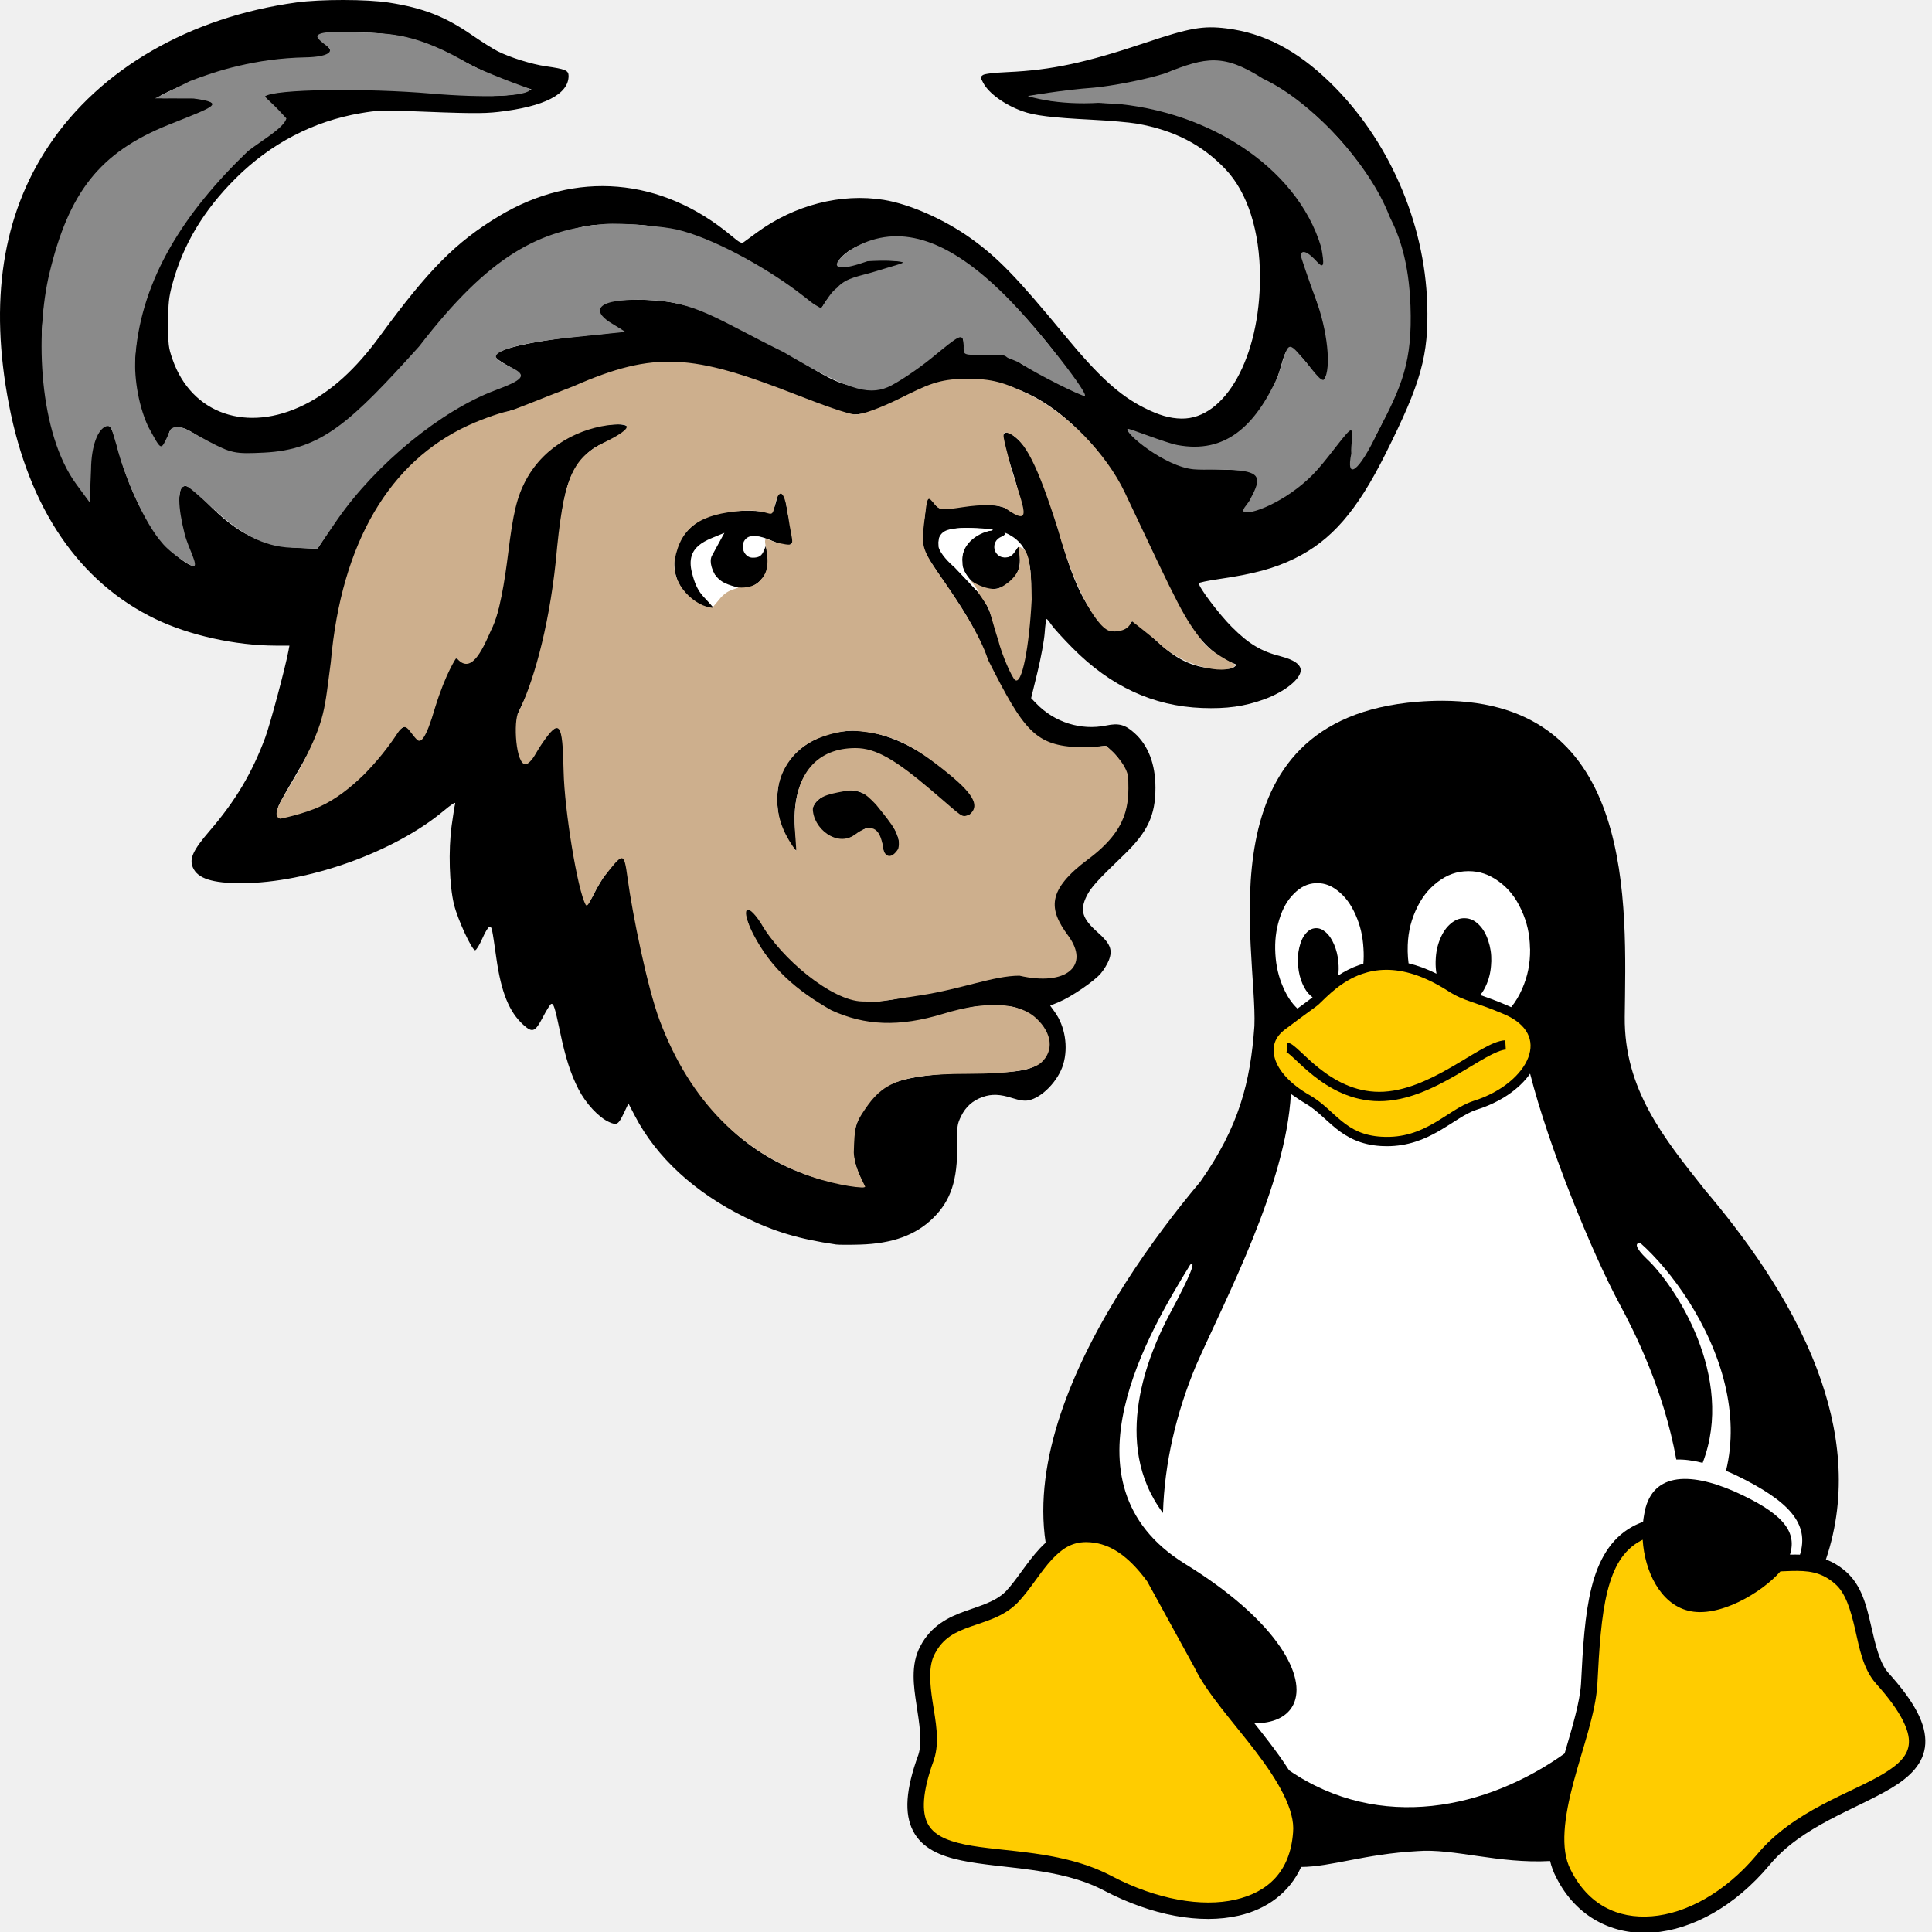
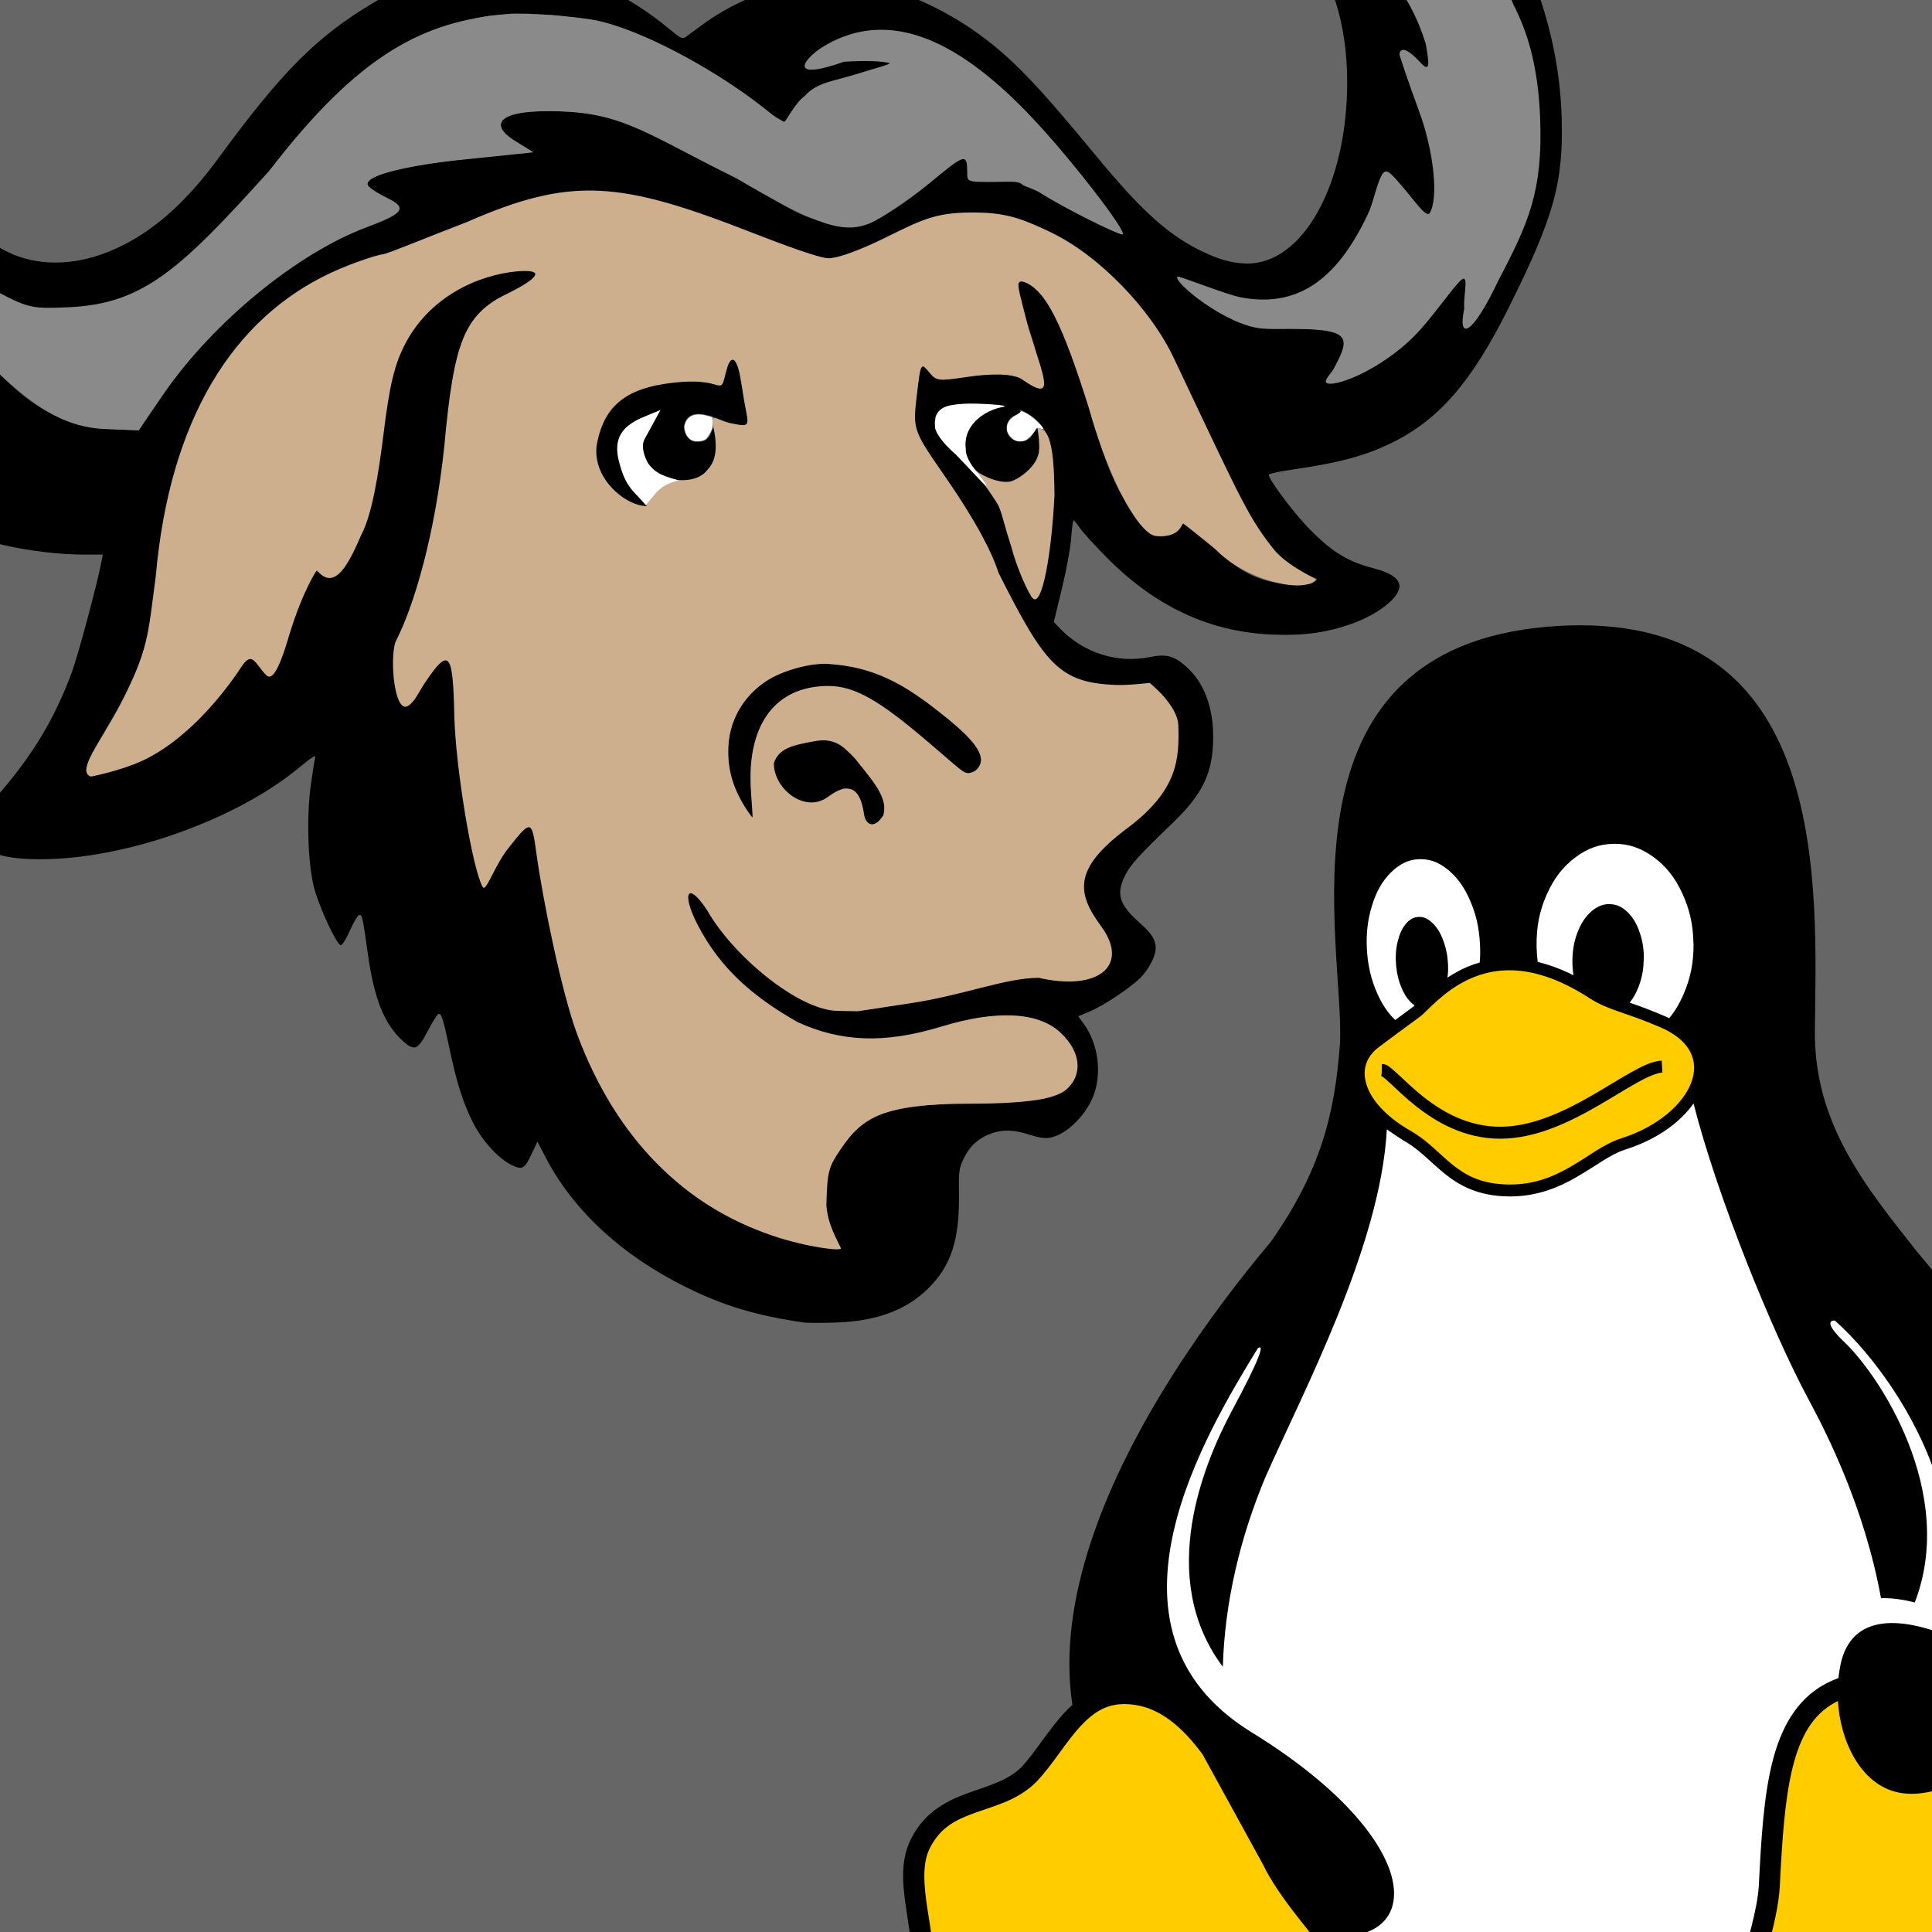
- <svg xmlns="http://www.w3.org/2000/svg" xml:space="preserve" enable-background="new 0 0 712 860" viewBox="0 0 1345 1345" height="1345" width="1345" y="0px" x="0px" id="Calque_1" version="1.1">
+ <svg xmlns="http://www.w3.org/2000/svg" xml:space="preserve" enable-background="new 0 0 712 860" viewBox="0 0 360 360" height="360" width="360" y="0px" x="0px" id="Calque_1" version="1.1">
  <defs id="defs858" />
-   <g id="g879">
+   <rect style="fill:#666666;fill-opacity:1;stroke-width:0.273" id="rect307" width="512" height="512" x="-76" y="-76" />
+   <g id="g879" transform="matrix(0.3431888,0,0,0.3431888,-50,-50.90556)">
    <g transform="translate(630.6966,486.8388)" id="g2302">
      <path id="path839" d="m 683.91,677.74 c -0.01,-0.01 -0.021,-0.021 -0.021,-0.03 -6.069,-6.85 -8.96,-19.55 -12.069,-33.08 -3.101,-13.52 -6.57,-28.1 -17.67,-37.55 -0.021,-0.021 -0.051,-0.04 -0.07,-0.061 -2.2,-1.92 -4.46,-3.539 -6.73,-4.89 -2.279,-1.35 -4.59,-2.45 -6.899,-3.32 15.43,-45.76 9.38,-91.329 -6.2,-132.5 -19.11,-50.54 -52.48,-94.569 -77.97,-124.689 C 527.751,305.63 499.85,271.47 500.401,221.01 501.25,144 508.87,1.19 373.35,1 367.84,0.99 362.09,1.22 356.1,1.7 204.66,13.89 244.83,173.89 242.58,227.46 c -2.77,39.18 -10.71,70.06 -37.66,108.36 -31.65,37.64 -76.23,98.57 -97.34,162 -9.96,29.93 -14.7,60.439 -10.33,89.319 -1.37,1.23 -2.67,2.521 -3.92,3.841 -9.29,9.93 -16.16,21.949 -23.81,30.039 -7.15,7.141 -17.33,9.851 -28.53,13.86 -11.2,4.021 -23.49,9.94 -30.95,24.26 0,0 0,0.011 -0.01,0.011 -0.01,0.02 -0.02,0.05 -0.04,0.069 -3.51,6.55 -4.65,13.62 -4.65,20.79 0,6.63 0.98,13.351 1.97,19.82 2.06,13.46 4.15,26.189 1.38,34.81 -8.86,24.23 -10,40.98 -3.76,53.141 6.26,12.18 19.11,17.55 33.64,20.59 29.06,6.06 68.41,4.56 99.42,21 l 2.67,-5.03 -2.64,5.04 c 33.2,17.36 66.86,23.521 93.71,17.39 19.48,-4.439 35.28,-16.039 43.4,-33.88 21,-0.1 44.05,-9 80.97,-11.029 25.05,-2.021 56.34,8.899 92.33,6.899 0.94,3.9 2.301,7.66 4.16,11.23 0.021,0.029 0.04,0.069 0.061,0.1 13.949,27.9 39.869,40.66 67.5,38.48 27.659,-2.181 57.069,-18.49 80.85,-46.78 l -4.36,-3.66 4.391,3.62 c 22.66,-27.48 60.27,-38.87 85.22,-53.91 12.47,-7.52 22.58,-16.939 23.37,-30.62 0.778,-13.67 -7.252,-28.99 -25.712,-49.48 z" fill="#000000" />
      <g id="g2291">
        <path fill="#D6A312" d="m 698.24,726.57 c -0.48,8.439 -6.59,14.71 -17.88,21.51 -22.561,13.61 -62.551,25.45 -88.08,56.38 -22.181,26.39 -49.221,40.88 -73.03,42.76 -23.809,1.88 -44.35,-8 -56.47,-32.31 l -0.021,-0.05 -0.029,-0.061 c -7.521,-14.3 -4.391,-36.85 1.939,-60.649 6.33,-23.79 15.43,-48.23 16.65,-68.08 v -0.061 c 1.279,-25.439 2.71,-47.66 6.979,-64.81 4.28,-17.15 11.01,-28.75 22.931,-35.28 0.56,-0.3 1.109,-0.59 1.659,-0.86 1.351,22.03 12.261,44.511 31.54,49.37 21.101,5.561 51.511,-12.54 64.351,-27.31 2.569,-0.101 5.069,-0.23 7.5,-0.29 11.27,-0.271 20.71,0.38 30.37,8.82 l 0.029,0.029 0.03,0.021 c 7.42,6.29 10.95,18.17 14.01,31.47 3.061,13.311 5.5,27.8 14.681,38.13 l 0.01,0.01 0.01,0.021 c 17.641,19.57 23.311,32.79 22.821,41.24 z" id="path841" style="fill:#ffcc00;fill-opacity:1" />
        <path fill="#D6A312" d="m 269.49,788.95 -0.01,0.06 v 0.07 c -2.04,26.74 -17.12,41.3 -40.28,46.59 -23.14,5.29 -54.53,0.021 -85.87,-16.37 -0.01,0 -0.02,-0.01 -0.03,-0.01 C 108.62,800.92 67.37,802.75 40.9,797.22 27.67,794.46 19.03,790.3 15.07,782.58 c -3.96,-7.73 -4.05,-21.2 4.37,-44.17 l 0.04,-0.101 0.03,-0.1 c 4.17,-12.85 1.08,-26.91 -0.94,-40.11 -2.02,-13.189 -3.01,-25.199 1.5,-33.56 l 0.04,-0.08 c 5.77,-11.12 14.23,-15.1 24.73,-18.86 10.51,-3.77 22.96,-6.729 32.79,-16.59 l 0.06,-0.05 0.05,-0.05 c 9.09,-9.59 15.92,-21.62 23.91,-30.15 6.74,-7.2 13.49,-11.97 23.66,-12.04 0.12,0.011 0.23,0.011 0.35,0 1.78,0.011 3.67,0.16 5.67,0.471 13.5,2.04 25.27,11.479 36.61,26.859 l 32.74,59.67 0.01,0.03 0.02,0.02 c 8.71,18.19 27.11,38.2 42.7,58.61 15.59,20.401 27.65,40.891 26.08,56.571 z" id="path843" style="fill:#ffcc00;fill-opacity:1" />
        <path fill="#D6A312" d="m 432.77,232.69 c -2.63,-5.15 -8,-10.05 -17.14,-13.8 l -0.02,-0.01 -0.03,-0.01 c -19.01,-8.14 -27.26,-8.72 -37.87,-15.62 -17.27,-11.1 -31.54,-14.99 -43.4,-14.94 -6.21,0.02 -11.76,1.12 -16.73,2.84 -14.45,4.97 -24.04,15.34 -30.05,21.03 l -0.01,0.01 c 0,0.01 -0.01,0.01 -0.01,0.02 -1.18,1.12 -2.7,2.14 -6.38,4.84 -3.71,2.71 -9.27,6.79 -17.27,12.79 -7.11,5.33 -9.42,12.27 -6.96,20.4 2.45,8.13 10.29,17.51 24.63,25.62 l 0.02,0.02 0.03,0.01 c 8.9,5.23 14.98,12.28 21.96,17.89 3.49,2.8 7.16,5.3 11.58,7.19 4.42,1.89 9.58,3.17 16.04,3.55 15.16,0.88 26.32,-3.67 36.17,-9.31 9.87,-5.63 18.229,-12.52 27.82,-15.63 l 0.02,-0.01 0.021,-0.01 c 19.659,-6.14 33.68,-18.51 38.069,-30.26 2.2,-5.88 2.13,-11.46 -0.49,-16.61 z" id="path845" style="fill:#ffcc00;fill-opacity:1" />
        <path fill="#000000" d="m 417.6,243.82 c -2.909,0.17 -7.949,2.26 -13.93,5.61 -5.99,3.34 -13.03,7.8 -20.78,12.28 -15.51,8.95 -33.91,18.04 -53.35,18.04 -19.43,0 -34.78,-8.98 -45.82,-17.73 -5.52,-4.37 -10,-8.72 -13.38,-11.88 -1.69,-1.58 -3.11,-2.86 -4.13,-3.65 -0.63,-0.49 -1.17,-0.68 -1.28,-0.74 -0.07,-0.05 0.1,0 0.27,-1.64 l 0.11,-4.9 c 2.33,0 3.47,1.07 4.86,2.14 1.39,1.08 2.89,2.45 4.61,4.06 3.44,3.22 7.75,7.39 12.97,11.53 10.44,8.27 24.36,16.32 41.79,16.32 17.4,0 34.9,-8.39 50.11,-17.17 7.6,-4.39 14.619,-8.84 20.859,-12.33 6.24,-3.48 11.601,-6.11 16.71,-6.42 z" id="path847" />
        <path fill="#ffffff" d="m 622.39,595.47 c -2.17,-0.08 -4.31,-0.069 -6.39,-0.02 -0.19,0.01 -0.38,0.01 -0.58,0.01 5.37,-16.96 -6.51,-29.47 -38.17,-43.79 -32.83,-14.439 -58.99,-13.01 -63.41,16.29 -0.28,1.53 -0.51,3.1 -0.68,4.68 -2.46,0.86 -4.92,1.94 -7.4,3.29 -15.41,8.44 -23.83,23.74 -28.51,42.521 -4.67,18.76 -6.02,41.43 -7.3,66.92 0,0.01 0,0.01 0,0.02 -0.79,12.811 -6.07,30.15 -11.41,48.511 -53.78,38.369 -128.42,54.989 -191.8,11.729 -4.29,-6.79 -9.22,-13.52 -14.29,-20.16 -3.24,-4.239 -6.57,-8.45 -9.87,-12.609 6.5,0.01 12.03,-1.061 16.5,-3.08 5.56,-2.53 9.46,-6.57 11.4,-11.771 3.86,-10.39 -0.02,-25.05 -12.39,-41.8 -12.37,-16.74 -33.32,-35.63 -64.1,-54.51 0,0 0,0 0,-0.01 -22.62,-14.07 -35.26,-31.311 -41.18,-50.03 -5.93,-18.73 -5.1,-38.98 -0.53,-58.97 8.76,-38.37 31.26,-75.69 45.62,-99.11 3.86,-2.84 1.38,5.28 -14.54,34.84 -14.26,27.021 -40.93,89.38 -4.42,138.061 0.98,-34.641 9.25,-69.971 23.14,-103.021 20.23,-45.85 62.54,-125.38 65.9,-188.76 1.74,1.26 7.69,5.28 10.34,6.79 0.01,0.01 0.01,0.01 0.02,0.01 7.76,4.57 13.59,11.25 21.14,17.32 7.57,6.08 17.02,11.33 31.3,12.16 1.37,0.08 2.71,0.12 4.02,0.12 14.72,0 26.2,-4.8 35.76,-10.27 10.391,-5.94 18.69,-12.52 26.561,-15.08 0.01,-0.01 0.02,-0.01 0.03,-0.01 16.63,-5.2 29.84,-14.4 37.359,-25.12 12.92,50.92 42.96,124.47 62.271,160.36 10.27,19.04 30.689,59.5 39.51,108.25 5.59,-0.171 11.75,0.64 18.34,2.329 23.07,-59.81 -19.56,-124.22 -39.06,-142.16 -7.87,-7.64 -8.25,-11.06 -4.34,-10.9 21.14,18.71 48.909,56.32 59.01,98.78 4.609,19.359 5.59,39.72 0.649,59.81 2.41,1 4.87,2.09 7.36,3.271 37.03,18.029 50.72,33.709 44.14,55.109 z" id="path849" />
        <path fill="#ffffff" d="m 434.51,174.03 c 0.08,10.09 -1.66,18.68 -5.49,27.45 -2.18,5 -4.689,9.2 -7.699,12.84 -1.021,-0.49 -2.08,-0.96 -3.181,-1.41 -3.81,-1.63 -7.18,-2.97 -10.199,-4.11 -3.021,-1.14 -5.7,-2.08 -8.131,-2.92 1.761,-2.13 3.23,-4.64 4.521,-7.79 1.96,-4.75 2.92,-9.39 3.1,-14.92 0,-0.22 0.07,-0.41 0.07,-0.67 0.11,-5.3 -0.59,-9.83 -2.14,-14.47 -1.62,-4.87 -3.681,-8.37 -6.66,-11.28 -2.99,-2.91 -5.97,-4.23 -9.55,-4.35 -0.17,-0.01 -0.33,-0.01 -0.5,-0.01 -3.36,0.01 -6.28,1.17 -9.301,3.69 -3.17,2.65 -5.52,6.04 -7.479,10.76 -1.95,4.72 -2.91,9.4 -3.101,14.96 -0.029,0.22 -0.029,0.41 -0.029,0.63 -0.07,3.06 0.13,5.86 0.6,8.58 -6.88,-3.43 -13.36,-5.77 -19.44,-7.22 -0.35,-2.63 -0.55,-5.34 -0.61,-8.18 v -0.77 c -0.11,-10.06 1.54,-18.69 5.41,-27.45 3.87,-8.77 8.66,-15.07 15.399,-20.2 6.75,-5.12 13.381,-7.47 21.23,-7.55 h 0.37 c 7.68,0 14.25,2.26 21,7.15 6.85,4.98 11.79,11.2 15.77,19.9 3.9,8.48 5.78,16.77 5.971,26.6 -10e-4,0.26 -10e-4,0.48 0.069,0.74 z" id="path851" />
        <path fill="#ffffff" d="m 318.43,184.08 c -1.01,0.29 -1.99,0.6 -2.96,0.93 -5.5,1.9 -10.35,4.48 -14.57,7.27 0.41,-2.92 0.47,-5.88 0.15,-9.19 -0.03,-0.18 -0.03,-0.33 -0.03,-0.51 -0.44,-4.39 -1.37,-8.07 -2.92,-11.79 -1.65,-3.87 -3.5,-6.6 -5.93,-8.7 -2.2,-1.9 -4.28,-2.78 -6.58,-2.76 -0.23,0 -0.47,0.01 -0.71,0.03 -2.58,0.22 -4.72,1.48 -6.75,3.95 -2.02,2.46 -3.35,5.52 -4.31,9.58 -0.96,4.05 -1.21,8.03 -0.81,12.6 0,0.18 0.04,0.33 0.04,0.51 0.44,4.43 1.33,8.11 2.91,11.83 1.62,3.83 3.5,6.56 5.93,8.66 0.41,0.35 0.81,0.67 1.21,0.95 -2.52,1.95 -3.73,2.85 -5.81,4.37 -1.33,0.97 -2.91,2.13 -4.75,3.49 -4.01,-3.76 -7.14,-8.48 -9.88,-14.71 -3.24,-7.36 -4.97,-14.73 -5.49,-23.43 v -0.07 c -0.48,-8.7 0.37,-16.18 2.76,-23.92 2.4,-7.74 5.6,-13.34 10.25,-17.94 4.64,-4.61 9.32,-6.93 14.96,-7.22 0.44,-0.02 0.87,-0.03 1.3,-0.03 5.11,0.01 9.67,1.71 14.39,5.48 5.12,4.09 8.99,9.32 12.23,16.69 3.25,7.37 4.98,14.74 5.46,23.44 v 0.07 c 0.23,3.65 0.2,7.09 -0.09,10.42 z" id="path853" />
      </g>
    </g>
    <g transform="translate(815.665,13.27812)" id="g2310">
      <path id="path2996" d="m -233.743,853.082 c -25.652,-3.756 -42.992,-8.943 -63.304,-18.938 -34.975,-17.211 -61.597,-41.723 -76.578,-70.511 l -4.544,-8.731 -2.929,6.196 c -4.089,8.649 -5.026,9.241 -10.63,6.715 -7.14,-3.217 -16.122,-12.883 -21.219,-22.835 -5.473,-10.684 -9.107,-22.055 -12.967,-40.566 -3.379,-16.206 -4.385,-19.337 -6.034,-18.786 -0.653,0.218 -3.228,4.316 -5.723,9.106 -5.461,10.486 -7.281,11.211 -13.661,5.439 -9.886,-8.944 -15.415,-22.583 -18.777,-46.321 -3.038,-21.443 -3.158,-22.002 -4.744,-22.002 -0.792,0 -3.046,3.689 -5.009,8.198 -1.963,4.509 -4.231,8.198 -5.04,8.198 -2.246,0 -12.069,-21.234 -14.662,-31.698 -3.294,-13.291 -4.031,-37.886 -1.654,-55.198 0.99,-7.214 2.089,-14.072 2.442,-15.241 0.408,-1.353 -2.546,0.537 -8.133,5.204 -34.272,28.627 -94.339,50.119 -140.489,50.267 -20.473,0.065 -30.804,-3.285 -34.039,-11.039 -2.54,-6.086 0.168,-11.951 11.705,-25.367 18.031,-20.965 29.529,-40.273 38.73,-65.034 3.416,-9.192 13.904,-48.367 16.168,-60.39 l 0.669,-3.552 -9.522,-0.009 c -28.085,-0.056 -60.198,-7.165 -83.811,-18.554 -53.051,-25.587 -87.959,-76.71 -101.947,-149.303 -13.838,-71.81 -4.594,-131.81 27.77,-180.256 35.643,-53.355 98.059,-89.425 172.44,-99.652 16.776,-2.307 49.128,-2.259 64.226,0.095 24.141,3.764 39.135,9.632 58.161,22.763 6.543,4.516 14.482,9.512 17.641,11.103 8.674,4.367 23.767,9.077 33.547,10.469 13.637,1.94 15.826,2.87 15.826,6.721 0,12.723 -16.921,21.39 -48.904,25.051 -10.795,1.236 -20.701,1.131 -65.697,-0.694 -14.244,-0.578 -18.988,-0.333 -30.02,1.55 -33.141,5.655 -62.744,21.103 -87.285,45.548 -22.284,22.196 -36.577,46.143 -43.991,73.699 -2.421,9.001 -2.821,12.758 -2.859,26.86 -0.038,15.129 0.189,17.071 2.972,25.14 13.184,38.227 51.963,51.626 91.878,31.746 18.708,-9.318 35.748,-24.79 52.436,-47.612 33.912,-46.376 53.035,-65.661 82.949,-83.653 53.359,-32.094 113.111,-27.067 161.821,13.616 6.108,5.102 7.109,5.585 8.879,4.291 1.097,-0.802 5.121,-3.749 8.942,-6.549 26.113,-19.137 58.582,-27.494 88.259,-22.715 17.983,2.896 42.204,13.582 60.575,26.727 18.952,13.56 32.078,27.121 65.658,67.833 23.28,28.224 37.834,41.505 54.946,50.141 10.367,5.232 17.986,7.445 26.101,7.581 30.536,0.51 54.678,-42.943 54.661,-98.382 0,-31.987 -8.599,-58.955 -23.931,-75.138 C 21.297,87.45 1.587,77.303 -24.254,72.79 c -5.044,-0.881 -19.126,-2.109 -31.293,-2.729 -27.938,-1.424 -40.015,-2.912 -48.445,-5.969 -12.38,-4.49 -23.299,-12.399 -27.195,-19.701 -2.021,-3.787 -2.036,-4.098 -0.259,-5.409 1.193,-0.88 7.604,-1.65 17.463,-2.095 30.272,-1.368 54.154,-6.465 95.799,-20.445 C 12.561,6.121 21.835,4.483 38.154,6.491 64.125,9.687 86.925,21.527 109.932,43.764 c 40.815,39.449 66.26,97.343 67.996,154.706 1.082,35.749 -4.131,54.425 -29.149,104.44 -19.846,39.675 -37.568,60.061 -63.103,72.589 -14.125,6.93 -28.399,10.805 -52.835,14.343 -7.654,1.108 -13.916,2.428 -13.916,2.932 0,2.872 13.991,21.417 22.9,30.353 11.875,11.912 20.411,17.022 34.401,20.59 8.795,2.244 13.643,5.642 13.643,9.563 0,6.119 -11.17,15.061 -25.237,20.202 -13.71,5.011 -26.349,6.788 -43.524,6.121 -34.013,-1.322 -63.571,-15.015 -90.043,-41.713 -6.603,-6.659 -13.234,-13.94 -14.735,-16.18 -1.5,-2.239 -3.024,-4.075 -3.385,-4.079 -0.362,-0.002 -0.957,4.296 -1.323,9.557 -0.366,5.26 -2.641,17.664 -5.056,27.564 l -4.392,18 3.531,3.668 c 12.703,13.195 31.165,19.009 48.787,15.364 8.727,-1.805 13.105,-0.631 19.665,5.277 9.567,8.614 14.565,21.676 14.565,38.066 0,19.316 -5.471,30.904 -22.157,46.925 -18.222,17.497 -22.775,22.526 -25.681,28.366 -4.95,9.946 -3.21,15.791 7.528,25.29 8.939,7.909 10.668,12.17 7.89,19.453 -1.005,2.635 -3.56,6.818 -5.679,9.297 -4.641,5.429 -20.595,16.318 -29.053,19.829 l -6.118,2.54 3.132,4.33 c 7.183,9.93 9.541,24.377 5.955,36.474 -3.41,11.499 -14.875,23.362 -24.286,25.13 -2.731,0.513 -6.157,0.022 -11.196,-1.603 -8.508,-2.744 -14.372,-2.956 -20.63,-0.745 -6.92,2.445 -11.78,6.767 -14.985,13.329 -2.738,5.603 -2.903,6.818 -2.743,20.119 0.295,24.459 -4.351,38.587 -16.691,50.758 -12.104,11.939 -28.368,17.872 -50.834,18.545 -7.504,0.225 -15.116,0.193 -16.917,-0.07 z m 19.957,-40.608 c -9.889,-19.48 -10.733,-32.794 -3.111,-49.105 3.719,-7.959 12.577,-17.475 19.614,-21.07 11.444,-5.847 33.672,-8.781 66.68,-8.802 31.456,-0.009 40.818,-3.464 43.739,-16.092 1.267,-5.477 -1.144,-13.791 -5.54,-19.103 -1.921,-2.321 -6.472,-5.587 -10.664,-7.651 -7.157,-3.525 -7.616,-3.601 -21.517,-3.554 -14.19,0.047 -14.22,0.053 -30.576,5.661 -20.84,7.146 -28.114,8.403 -44.105,7.621 -15.25,-0.746 -22.317,-2.558 -36.661,-9.403 -25.878,-12.349 -50.082,-37.236 -58.393,-60.042 -2.773,-7.609 -3.698,-12.512 -3.384,-17.938 0.212,-3.647 2.117,-1.874 6.462,6.012 16.759,30.416 44.291,55.216 69.568,62.665 7.603,2.241 20.081,2.464 29.404,0.526 3.602,-0.749 16.103,-4.024 27.78,-7.28 11.677,-3.255 25.429,-6.734 30.56,-7.732 10.125,-1.968 30.58,-2.509 43.708,-1.156 14.522,1.497 23.588,-3.847 23.362,-13.768 -0.131,-5.84 -3.153,-11.663 -10.249,-19.761 -6.328,-7.222 -7.656,-9.941 -7.656,-15.681 0,-8.942 7.333,-17.491 33.733,-39.328 15.437,-12.769 20.562,-24.059 19.487,-42.923 -0.653,-11.444 -3.741,-19.196 -9.847,-24.721 l -4.39,-3.972 -7.212,0.875 c -3.967,0.481 -11.387,0.894 -16.49,0.918 -8.017,0.038 -10.147,-0.378 -15.68,-3.063 -17.131,-8.312 -33.815,-31.082 -43.776,-59.74 -5.513,-15.86 -12.562,-28.726 -27.735,-50.618 -19.294,-27.837 -20.586,-30.815 -17.051,-39.287 0.894,-2.144 1.95,-8.123 2.347,-13.287 0.396,-5.164 1.066,-9.603 1.488,-9.864 0.422,-0.261 1.944,1.342 3.383,3.562 4.133,6.376 6.044,6.853 17.667,4.413 14.524,-3.049 27.487,-2.382 36.246,1.864 3.602,1.746 6.989,3.386 7.528,3.645 2.542,1.221 -0.603,-14.821 -6.301,-32.141 -3.376,-10.262 -6.139,-19.992 -6.139,-21.622 0,-6.76 6.954,-3.877 15.342,6.36 9.918,12.105 13.32,20.127 21.336,50.316 9.335,35.157 16.448,52.709 27.125,66.93 9.201,12.255 14.421,14 22.125,7.396 2.455,-2.104 4.906,-3.826 5.447,-3.826 0.541,0 5.879,4.796 11.862,10.657 16.689,16.349 28.188,22.117 45.744,22.945 7.609,0.359 10.315,0.091 12.006,-1.185 2.129,-1.608 2.103,-1.677 -1.092,-2.852 C 31.144,444.138 20.513,434.109 9.031,416.801 0.306,403.65 -15.021,373.028 -23.661,351.486 -34.753,323.83 -44.839,307.179 -60.454,290.746 c -25.605,-26.945 -51.843,-39.473 -82.699,-39.486 -16.65,-0.003 -24.096,1.999 -41.425,11.158 -16.789,8.874 -24.778,11.874 -33.884,12.725 -8.982,0.839 -15.964,-1.18 -41.734,-12.067 -42.402,-17.915 -62.458,-22.905 -92.513,-23.017 -20.298,-0.076 -23.678,0.814 -60.195,15.839 -14.499,5.965 -30.952,12.103 -36.563,13.639 -39.053,10.692 -57.218,20.394 -78.44,41.897 -32.75,33.183 -50.091,77.849 -57.28,147.539 -2.591,25.113 -7.701,38.849 -25.887,69.587 -3.913,6.613 -8.19,14.152 -9.504,16.753 -6.45,12.763 1.857,13.188 26.729,1.368 21.781,-10.352 32.058,-18.993 46.202,-38.853 12.494,-17.542 14.721,-18.68 20.234,-10.336 5.193,7.859 6.086,6.537 14.252,-21.11 5.47,-18.518 10.924,-30.688 14.009,-31.26 1.095,-0.203 2.902,0.456 4.015,1.465 1.229,1.114 2.871,1.564 4.184,1.147 3.634,-1.155 10.762,-9.837 15.007,-18.279 9.296,-18.484 9.965,-31.238 11.402,-57.523 1.194,-21.848 6.476,-34.604 13.502,-48.862 11.424,-23.18 34.033,-38.716 59.195,-40.679 9.665,-0.754 13.49,0.087 13.49,2.964 0,2.633 -3.194,4.808 -11.025,7.506 -9.747,3.358 -14.367,6.169 -19.927,12.121 -9.866,10.563 -14.044,23.643 -16.6,51.971 -6.808,75.455 -8.12,82.005 -22.488,112.316 l -6.862,14.476 0.09,12.57 c 0.106,13.925 1.944,21.314 5.304,21.314 1.243,0 3.624,-2.768 6.58,-7.651 5.62,-9.283 12.734,-16.942 15.737,-16.942 3.102,0 5.821,4.805 4.303,13.057 0.372,13.476 0.529,39.356 7.074,71.172 4.447,21.616 6.982,39.285 9.212,39.285 0.54,0 2.765,-3.566 4.944,-7.925 7.076,-14.148 18.244,-27.411 21.424,-25.443 0.627,0.388 1.139,2.33 1.139,4.315 0,1.986 1.724,13.392 3.832,25.349 13.946,79.112 35.139,128.177 69.242,160.306 19.788,18.642 45.809,31.789 73.724,37.247 15.105,2.953 19.56,3.444 18.866,2.078 z m 14.031,-229.537 c -0.297,-1.052 -0.863,-3.992 -1.257,-6.533 -0.901,-5.807 -4.623,-11.433 -8.457,-12.783 -2.494,-0.878 -3.7,-0.493 -7.899,2.527 -2.725,1.96 -6.497,4.006 -8.38,4.547 -11.03,3.168 -26.714,-10.121 -24.4,-20.672 2.299,-10.482 22.576,-16.862 35.264,-11.095 10.603,4.819 25.344,25.688 25.344,35.879 0,6.572 -8.701,13.498 -10.215,8.131 z m -64.991,-7.595 c -10.139,-12.311 -12.953,-36.772 -5.951,-51.755 8.436,-18.053 29.987,-29.436 53.025,-28.009 22.587,1.4 48.083,14.888 72.388,38.294 8.374,8.065 9.236,9.279 9.231,12.995 0,7.824 -7.333,11.027 -13.774,6.027 -1.732,-1.344 -8.797,-7.546 -15.7,-13.782 -31.988,-28.896 -52.951,-36.589 -73.734,-27.06 -18.039,8.27 -26.197,29.575 -22.239,58.073 0.641,4.612 0.943,8.608 0.671,8.88 -0.271,0.272 -2.033,-1.376 -3.916,-3.661 z M -328.804,407.891 c -10.034,-6.127 -16.773,-15.337 -17.404,-27.367 -0.531,-10.13 2.436,-17.215 9.214,-24.47 5.792,-6.202 12.593,-9.944 22.192,-12.21 7.549,-1.783 25.254,-2.136 31.716,-0.634 3.62,0.842 4.325,0.668 5.645,-1.392 0.83,-1.295 2.102,-5.428 2.827,-9.186 0.786,-4.072 1.875,-6.831 2.696,-6.831 1.588,0 2.064,1.696 3.821,13.603 0.894,6.06 2.073,9.725 3.903,12.127 4.187,5.498 3.091,12.664 -2.25,14.697 -1.963,0.748 -4.542,0.105 -11.121,-2.772 -9.874,-4.317 -15.718,-4.806 -18.934,-1.585 -4.472,4.478 -1.295,13.116 4.822,13.116 4.261,0 6.246,-1.21 7.712,-4.7 l 1.377,-3.28 1.353,4.108 c 2.566,7.785 -0.779,17.156 -7.885,22.087 -3.811,2.645 -5.529,3.099 -11.732,3.099 -5.95,0 -7.999,-0.496 -11.299,-2.733 -4.323,-2.929 -9.452,-11.727 -9.452,-16.21 0,-5.041 2.545,-11.063 6.222,-14.855 2.901,-3.715 2.901,-3.715 0.907,-2.742 -9.101,3.465 -15.029,9.168 -17.009,16.531 -2.125,7.903 0.873,18.484 7.674,27.084 1.814,2.293 4.921,5.345 4.921,6.01 0,1.889 -6.187,0.782 -9.916,-1.495 z m 223.292,47.47 c 0.563,-1.483 2.516,-12.933 4.339,-25.443 5.932,-40.708 4.041,-58.603 -7.169,-67.857 -3.31,-2.732 -9.783,-5.912 -7.615,-3.741 0.37,0.37 -0.813,1.298 -2.629,2.063 -8.233,3.467 -5.423,15.266 3.431,14.406 2.631,-0.255 4.229,-1.31 6.012,-3.969 l 2.428,-3.621 0.742,3.963 c 2.622,13.997 -6.351,25.687 -19.718,25.687 -8.712,0 -14.86,-5.579 -18.77,-12.673 -1.375,-2.494 -1.421,-5.003 -1.421,-7.784 0,-9.664 7.327,-18.427 16.515,-19.754 l 4.767,-0.688 -4.912,-0.784 c -2.701,-0.431 -8.841,-0.819 -13.643,-0.863 -9.911,-0.09 -15.307,1.901 -17.915,6.61 -2.912,5.262 0.442,10.94 15.492,26.219 15.386,15.621 17.977,20.039 24.294,41.419 6.296,21.309 9.965,29.507 13.208,29.507 0.846,0 2,-1.214 2.563,-2.697 z m -575.744,-76.822 c -2.317,-5.515 -7.022,-20.444 -8.218,-26.081 -2.127,-10.022 -1.99,-23.977 0.258,-26.232 2.856,-2.865 6.724,-0.593 17.228,10.118 21.856,22.288 38.524,30.481 64.602,31.755 l 12.724,0.622 6.215,-9.648 c 31.625,-49.094 72.377,-84.642 114.59,-99.955 12.524,-4.543 17.668,-7.149 18.988,-9.619 1.509,-2.825 0.403,-4.008 -8.105,-8.665 -4.172,-2.284 -7.736,-4.935 -7.92,-5.891 -0.928,-4.827 25.936,-11.045 63.069,-14.598 20.026,-1.916 25.117,-2.667 25.074,-3.697 -0.025,-0.384 -4.048,-2.666 -8.961,-5.07 -14.146,-6.926 -14.699,-10.658 -2.13,-14.393 8.357,-2.483 31.941,-2.438 46.047,0.088 22.674,4.062 47.606,14.57 73.642,31.04 34.953,22.111 40.902,25.144 53.962,27.515 14.439,2.622 27.152,-2.913 45.29,-19.717 14.682,-13.602 22.769,-18.009 27.953,-15.231 1.651,0.885 2.16,2.293 2.16,5.974 0,2.652 0.613,5.213 1.365,5.7 0.75,0.486 8.918,0.884 18.15,0.884 17.968,0 16.687,-0.366 19.519,5.572 0.458,0.961 4.264,2.847 8.459,4.192 8.876,2.845 19.32,7.988 27.817,13.695 8.659,5.816 9.232,6.119 8.158,4.309 -17.447,-29.398 -51.922,-69.048 -75.281,-86.58 -11.305,-8.486 -30.61,-18.423 -40.929,-21.069 -10.136,-2.599 -25.535,-0.855 -34.545,2.011 -8.206,2.61 -14.486,6.486 -18.152,10.616 -2.264,2.551 -2.55,4.75 -1.074,6.228 1.476,1.478 -2.318,0.421 4.318,-1.918 6.102,-2.151 9.581,-2.621 19.438,-2.629 19.46,-0.015 32.358,1.267 15.314,4.984 -18.703,4.079 -42.793,13.225 -49.939,25.885 -1.781,3.156 -3.435,5.738 -3.675,5.738 -0.24,0 -3.438,-2.422 -7.107,-5.383 -34.867,-28.137 -70.638,-46.665 -103.96,-53.845 -8.962,-1.931 -14.512,-2.375 -29.084,-2.325 -16.526,0.056 -19.087,0.342 -31.106,3.471 -17.071,4.445 -37.479,14.472 -52.366,25.73 -20.045,15.158 -39.796,36.425 -63.549,68.426 -21.806,29.379 -46.873,48.943 -74.599,58.22 -24.902,8.333 -47.398,6.318 -66.122,-5.923 -11.056,-7.227 -13.925,-8.578 -18.22,-8.578 -4.671,0 -5.812,1.366 -7.367,8.819 -0.682,3.265 -1.611,6.338 -2.066,6.827 -2.181,2.348 -11.988,-12.71 -15.747,-24.18 -4.3,-13.12 -5.389,-21.926 -4.682,-37.848 1.756,-39.553 17.98,-77.745 49.912,-117.496 10.74,-13.369 28.872,-30.784 39.303,-37.748 11.819,-7.89 13.04,-9.144 13.04,-13.393 0,-3.05 -1.033,-4.656 -6.003,-9.342 -3.302,-3.112 -6.003,-6.009 -6.003,-6.437 0,-1.303 3.189,-1.919 19.101,-3.692 8.404,-0.937 28.05,-1.993 43.657,-2.348 30.322,-0.689 44.569,0.184 68.145,4.174 16.754,2.835 40.717,2.472 49.685,-0.753 l 5.412,-1.946 -9.168,-2.429 c -6.356,-1.684 -17.556,-6.66 -36.518,-16.225 -30.674,-15.471 -39.307,-18.341 -61.367,-20.397 -11.493,-1.071 -40.096,0.139 -41.72,1.766 -0.273,0.273 1.553,2.254 4.058,4.401 2.505,2.147 4.554,4.789 4.554,5.871 0,4.294 -1.65,4.653 -35.311,7.683 -23.633,2.128 -53.43,9.853 -73.088,18.949 -14.482,6.701 -14.461,6.935 0.563,6.398 14.418,-0.515 23.547,0.887 26.41,4.055 1.635,1.809 1.622,2.091 -0.167,3.715 -1.066,0.966 -9.052,4.287 -17.745,7.379 -41.963,14.926 -61.323,28.878 -76.54,55.162 -13.638,23.559 -24.953,67.621 -24.938,97.112 0.025,26.103 7.523,58.462 20.963,90.343 4.222,10.014 10.591,21.859 11.756,21.862 0.31,7.1e-4 0.396,-5.163 0.192,-11.475 -0.596,-18.384 3.792,-35.279 10.263,-39.514 3.833,-2.508 5.686,0.186 9.131,13.277 8.045,30.572 20.934,56.187 36.027,71.596 9.057,9.246 19.12,15.243 16.962,10.108 z M 70.614,336.432 c 8.008,-3.809 18.006,-11.197 24.602,-18.181 2.041,-2.161 8.302,-9.696 13.912,-16.744 10.709,-13.452 14.474,-16.841 17.445,-15.7 1.498,0.576 1.679,1.728 1.092,6.952 -0.387,3.444 -1.019,9.459 -1.403,13.366 l -0.7,7.105 2.501,-2.186 c 6.998,-6.117 22.614,-35.595 28.9,-54.553 6.481,-19.543 8.575,-34.818 7.879,-57.483 -0.664,-21.636 -3.022,-34.108 -10.023,-53.021 C 141.39,109.708 114.549,75.346 82.663,53.609 60.575,38.552 41.825,31.564 23.291,31.482 13.929,31.441 11.968,31.813 3.099,35.314 -17.726,43.535 -43.335,48.62 -78.759,51.569 l -16.371,1.363 4.911,2.196 c 4.337,1.939 8.296,2.289 33.835,2.995 29.652,0.819 39.053,1.772 53.677,5.44 20.31,5.094 43.182,15.212 60.68,26.842 11.233,7.466 26.384,22.161 32.953,31.961 9.368,13.976 17.497,35.227 17.497,45.742 0,4.176 -0.271,4.667 -2.575,4.667 -1.45,0 -4.742,-1.91 -7.535,-4.372 -6.085,-5.364 -7.522,-5.542 -6.622,-0.82 0.923,4.843 9.033,28.576 14.1,41.262 3.854,9.651 4.151,11.194 4.208,21.861 0.043,8.624 -0.437,12.768 -1.94,16.669 -2.672,6.936 -4.958,6.812 -8.924,-0.487 -1.698,-3.123 -5.61,-8.288 -8.694,-11.477 -8.592,-8.884 -10.431,-8.074 -14.321,6.304 -1.533,5.668 -5.195,15.386 -8.137,21.597 -9.168,19.351 -23.336,30.909 -41.836,34.13 -13.477,2.346 -32.252,-1.01 -49.524,-8.853 l -7.302,-3.316 3.247,3.417 c 4.811,5.064 15.508,12.887 22.339,16.336 13.104,6.617 19.567,7.929 42.562,8.64 l 21.271,0.658 1.505,3.151 c 1.946,4.074 0.369,9.899 -4.839,17.873 -2.055,3.147 -3.737,6.177 -3.737,6.733 0,1.55 10.215,-1.495 18.946,-5.647 z" style="fill:#000000;stroke-width:1.091" />
      <path id="path1481" d="m -250.494,805.97 c -47.8,-16.29 -84.54,-52.024 -105.92,-108.827 -8.583,-22.802 -18.971,-74.051 -22.36,-99.079 -2.57,-18.97 -3.035,-17.884 -16.837,-0.374 -7.255,10.544 -10.583,22.01 -12.339,18.867 -5.649,-10.108 -14.77,-65.65 -15.353,-93.027 -0.725,-34.032 -2.71,-37.206 -15.264,-18.772 -4.131,6.065 -5.831,10.798 -9.613,13.408 -7.659,5.286 -10.279,-25.38 -7.079,-34.423 10.055,-19.71 21.376,-57.649 26.523,-106.398 5.161,-57.299 11.138,-71.452 33.762,-82.613 17.478,-8.568 21.333,-13.736 6.329,-12.411 -22.552,1.992 -47.605,14.215 -60.693,38.262 -6.613,12.15 -9.155,23.874 -12.515,50.959 -2.411,19.438 -6.004,42.781 -11.932,53.825 -6.61,15.315 -14.341,31.338 -24.162,19.287 0,0 -7.302,10.325 -14.801,34.606 -6.628,22.785 -10.135,24.904 -12.721,22.318 -5.872,-5.872 -7.506,-13.49 -13.232,-4.751 -12.936,19.743 -32.715,41.469 -53.937,51.251 -12.136,5.594 -27.931,8.631 -27.931,8.631 -8.467,-2.726 5.935,-19.555 15.477,-38.22 15.922,-31.148 15.326,-37.841 19.713,-70.755 7.419,-84.091 41.428,-139.705 95.375,-164.706 12.322,-5.71 26.085,-9.911 27.989,-9.911 1.904,0 23.034,-8.904 45.514,-17.48 56.828,-24.973 83.294,-22.244 154.571,5.624 18.077,7.068 37.108,14.031 42.002,14.031 4.894,0 17.496,-4.705 30.311,-11.033 19.933,-9.842 27.408,-13.656 46.138,-13.818 18.647,-0.161 27.088,2.502 44.717,11.181 25.561,12.584 53.237,40.58 66.242,68.099 39.147,82.838 40.306,85.737 55.293,105.207 9.155,9.155 23.715,14.986 21.683,14.976 -7.804,7.969 -39.264,-0.713 -54.289,-16.492 -14.103,-11.487 -17.902,-14.283 -17.902,-14.283 -3.046,8.032 -11.476,6.975 -14.237,6.975 -8.353,0 -24.805,-26.73 -37.062,-70.372 -14.118,-44.612 -23.113,-63.187 -34.701,-67.513 -5.782,-2.159 -3.219,3.155 2.203,25.318 8.472,27.027 15.282,40.725 -3.783,27.328 -4.387,-3.083 -16.987,-3.059 -29.812,-1.108 -15.412,2.344 -16.454,1.89 -19.86,-1.991 -4.748,-5.516 -4.982,-7.234 -7.128,11.249 -2.178,18.771 -2.39,19.315 13.957,42.878 9.45,13.621 24.893,36.929 30.344,54.169 25.115,49.884 33.022,59.758 63.87,60.883 7.004,0.255 18.164,-1.067 18.164,-1.067 0,0 15.293,12.02 15.589,23.097 0.474,17.717 0.112,35.005 -27.791,55.817 -29.224,21.797 -27.605,34.93 -14.099,53.237 15.554,21.082 -1.273,35.429 -33.868,27.943 -17.937,-0.007 -40.292,9.313 -69.279,13.729 l -28.971,4.414 -11.166,-0.204 c -21.028,-0.385 -56.514,-29.709 -70.629,-54.547 -10.564,-16.231 -14.172,-9.581 -5.26,7.675 12.414,24.035 30.214,39.224 54.284,52.938 23.511,10.79 47.119,11.92 78.149,2.446 30.028,-9.169 52.643,-7.924 64.602,3.247 11.214,10.475 12.274,22.761 3.41,30.784 -5.104,4.619 -18.87,7.834 -51.916,7.854 -47.603,0.029 -58.914,7.091 -70.892,24.854 -6.418,9.517 -7.175,11.423 -7.664,30.215 0.716,10.43 5.089,17.22 7.881,23.37 0.855,1.883 -18.807,-0.54 -37.096,-6.773 z m 60.144,-228.285 c 2.254,-8.982 -3.215,-15.737 -15.461,-30.838 -7.804,-8.245 -11.877,-11.157 -21.998,-9.328 -12.329,2.228 -19.308,3.928 -21.994,11.802 -0.182,14.113 17.038,27.669 29.46,18.338 10.246,-7.696 17.558,-6.059 19.502,9.807 1.087,5.47 5.521,8.025 10.491,0.219 z m -72.08,-20.227 c 0,-32.561 15.972,-49.959 42.315,-49.959 14.393,0 28.009,8.37 51.973,28.641 24.104,20.39 21.402,19.922 27.489,17.587 6.48,-5.357 4.247,-12.861 -14.192,-27.942 -25.478,-20.838 -40.579,-28.459 -65.715,-30.284 -8.427,-0.612 -24.295,3.343 -33.458,9.406 -11.96,7.913 -20.614,21.356 -20.614,38.271 0,15.269 6.484,26.817 12.996,35.651 0.902,1.223 -0.795,-10.137 -0.795,-21.37 z m -56.359,-147.653 c 0,-0.805 -6.829,-6.63 -10.486,-13.647 -10.215,-20.474 -2.915,-30.166 16.795,-37.461 l -8.191,15.645 c -1.925,2.453 0.137,11.001 5.552,15.957 7.903,7.233 23.907,7.396 29.18,-0.082 6.221,-6.221 4.758,-16.175 3.351,-23.211 -1.714,-8.57 1.312,-3.759 9.72,-2.077 12.539,2.508 8.687,1.329 5.86,-19.083 -2.972,-21.462 -7.139,-17.678 -9.51,-6.141 -2.28,9.634 -2.316,1.129 -22.253,2.608 -28.95,2.148 -42.819,10.952 -47.124,33.942 -3.208,17.127 14.563,33.275 26.83,33.573 2.144,0.052 0.278,0.781 0.278,-0.023 z" style="fill:#cdaf8d;fill-opacity:1;stroke-width:0;stroke-miterlimit:10" />
      <path id="path1487" d="m -703.077,364.358 c -11.719,-13.347 -25.671,-44.688 -31.365,-67.301 -3.49,-11.213 -3.46,-14.307 -7.159,-13.594 -5.917,1.815 -10.489,13.517 -10.69,30.031 l -0.937,22.998 -9.227,-12.534 c -26.158,-35.532 -28.979,-104.48 -18.851,-146.804 13.399,-55.992 34.615,-84.21 83.023,-103.581 32.418,-12.972 39.958,-15.079 17.592,-18.287 l -27.079,-0.093 24.441,-12.05 c 18.137,-7.046 45.479,-15.8 80.296,-16.501 16.383,-0.329 19.708,-4.207 15.411,-7.48 -4.994,-3.804 -7.978,-6.234 -6.9,-7.762 2.418,-3.426 18.352,-2.318 28.835,-2.001 20.752,0.627 39.624,-0.24 78.689,23.081 19.332,8.869 40.739,16.245 40.739,16.245 -1.477,5.09 -31.504,6.4 -69.73,3.093 -43.065,-3.725 -109.858,-3.337 -115.376,2.181 0,0 6.312,5.737 10.06,9.726 l 5.024,5.431 c -1.726,6.638 -16.957,15.136 -26.705,22.73 -44.94,43.099 -73.669,88.903 -78.348,141.427 -1.212,13.609 1.281,33.942 8.771,50.302 9.608,17.451 8.612,17.081 14.021,5.813 2.04,-4.249 0.674,-4.162 5.545,-5.532 3.716,-1.045 11.509,4.262 21.821,9.705 16.793,8.864 19.2,9.207 39.465,8.207 40.002,-1.974 60.423,-21.359 107.901,-73.993 49.149,-63.902 84.013,-81.342 129.622,-85.197 10.83,-0.916 40.145,1.655 49.62,3.854 24.266,5.631 59.788,25.118 83.344,42.624 11.018,8.189 9.673,8.143 16.768,12.03 1.306,0.715 5.381,-9.642 11.465,-13.992 6.5,-7.402 15.782,-8.009 27.327,-11.648 9.549,-3.01 20.08,-5.696 18.506,-6.177 -3.622,-1.107 -13.044,-1.463 -24.609,-0.727 -35.105,12.456 -20.211,-5.327 -2.528,-12.716 29.935,-12.508 62.697,0.058 100.983,39.185 22.194,22.682 56.707,67.29 52.691,67.29 -2.85,0 -32.141,-14.586 -44.507,-22.571 -3.074,-1.985 -8.556,-3.515 -9.401,-4.241 -2.328,-2.203 -5.453,-1.808 -13.932,-1.717 -17.87,0.191 -16.282,0.024 -16.33,-6.408 -0.076,-10.164 -2.73,-7.381 -22.459,8.688 -9.937,8.093 -24.46,17.702 -30.409,20.188 -14.213,5.938 -28.88,1.27 -72.561,-24.457 -46.039,-22.616 -60.856,-35.163 -94.856,-36.307 -37.028,-1.246 -38.1,7.796 -26.08,15.5 l 10.862,6.747 -39.309,4.073 c -34.764,3.602 -52.426,9.215 -50.653,13.702 0.763,1.931 5.903,4.858 10.652,7.094 11.947,5.626 7.383,8.797 -11.616,15.937 -37.024,13.915 -82.362,50.669 -109.638,89.949 l -13.808,20.202 -17.939,-0.693 c -21.102,-0.815 -36.322,-10.648 -55.016,-27.541 -9.07,-8.196 -16.91,-15.475 -18.82,-15.475 -6.199,0 -5.333,15.116 -0.653,33.494 2.516,9.878 9.986,22.346 6.009,22.537 -1.306,0.063 -15.668,-8.795 -21.995,-16.684 z" style="fill:#8a8a8a;fill-opacity:1;stroke-width:0;stroke-miterlimit:10" />
      <path id="path1489" d="m 54.182,335.246 c 7.14,-13.341 9.176,-19.147 -6.708,-20.924 -11.771,-1.317 -23.762,-0.148 -32.046,-0.868 -20.12,-1.748 -48.722,-25.567 -46.107,-28.182 0.704,-0.704 26.085,9.665 34.72,11.278 33.302,6.222 54.18,-13.098 69.976,-48.04 8.084,-24.195 5.418,-26.602 20.553,-8.361 5.868,6.989 9.469,12.154 11.558,10.863 5.159,-7.859 2.467,-34.173 -5.996,-56.658 -4.406,-11.704 -10.268,-29.191 -10.268,-29.787 0,-0.597 0.644,-7.259 11.357,4.404 4.922,5.358 5.166,1.943 2.929,-9.983 C 87.316,102.076 21.691,60.635 -49.791,58.245 c -31.075,2.035 -50.37,-4.675 -50.37,-4.675 0,0 23.464,-4.192 46.144,-5.845 12.212,-1.135 35.094,-5.405 49.273,-9.884 29.027,-11.751 40.96,-13.741 68.387,3.657 34.382,16.054 74.62,60.438 88.016,95.871 6.808,13.261 13.499,31.508 14.615,62.238 1.407,38.752 -5.95,56.002 -22.659,87.62 -13.579,28.981 -22.401,33.908 -18.555,15.265 -0.573,-5.91 2.028,-16.164 -0.375,-16.164 -2.317,0 -12.815,15.563 -22.936,27.09 -17.64,20.092 -44.291,31.472 -50.86,29.825 -3.166,-0.794 1.945,-5.477 3.294,-7.998 z" style="fill:#8a8a8a;fill-opacity:1;stroke-width:0;stroke-miterlimit:10" />
      <path style="fill:#ffffff;fill-opacity:1;stroke:#ffffff;stroke-width:1px;stroke-linecap:butt;stroke-linejoin:miter;stroke-opacity:1" d="m -312.481,358.698 c -10.875,4.579 -25.73,8.15 -20.985,26.546 3.625,14.778 8.314,16.159 14.102,23.298 l 5.499,-6.579 c 3.517,-3.462 5.597,-4.527 10.493,-6.113 -8.566,-2.464 -11.257,-3.969 -15.24,-9.003 -4.227,-8.332 -2.661,-12.451 -1.484,-14.229 z" id="path854" />
      <path style="fill:#cdaf8d;fill-opacity:1;stroke-width:0;stroke-miterlimit:10" d="m -109.119,460.019 c -2.197,-1.944 -8.957,-16.985 -11.659,-27.781 -3.686,-11.148 -5.746,-20.716 -7.338,-23.233 -1.558,-2.464 -6.608,-10.146 -8.838,-12.749 -1.065,-1.243 -7.031,-8.792 -4.741,-6.794 3.418,2.982 12.098,7.819 19.998,7.229 6.441,-2.082 14.832,-9.205 15.951,-16.264 0.2,-4.933 -0.317,-9.148 -0.968,-13.23 4.437,1.535 9.025,1.858 9.278,36.867 -1.657,32.705 -6.792,60.282 -11.683,55.955 z" id="path1483" />
      <path style="fill:#ffffff;fill-opacity:1;stroke-width:0;stroke-miterlimit:10" d="m -151.11,381.71 c -3.652,-3.037 -9.945,-9.356 -11.153,-14.239 l -0.147,-3.119 0.442,-3.112 c 2.234,-5.783 7.736,-6.449 15.421,-6.936 7.224,-0.457 25.792,0.769 21.475,1.574 -11.487,2.141 -22.184,10.853 -20.514,22.812 -0.297,1.581 0.681,6.131 5.137,11.601 4.944,6.07 9.923,13.24 1.832,4.637 -4.023,-4.367 -8.848,-9.323 -12.493,-13.219 z" id="path1485" />
      <path transform="translate(-815.665,-13.27812)" id="path2711" d="m 521.323,387.316 c -1.85,-0.944 -3.049,-2.612 -3.744,-5.211 -0.466,-1.742 -0.431,-2.325 0.248,-4.102 1.603,-4.198 5.606,-5.572 11.605,-3.985 l 3.059,0.809 0.111,2.884 c 0.095,2.467 -0.089,3.274 -1.268,5.576 -0.758,1.481 -1.924,3.087 -2.591,3.57 -1.662,1.203 -5.498,1.44 -7.421,0.459 z" style="fill:#ffffff;fill-opacity:1;stroke:#ffffff;stroke-width:0;stroke-miterlimit:10" />
      <path transform="translate(-815.665,-13.27812)" id="path2713" d="m 697.453,387.569 c -1.879,-0.562 -4.24,-3.039 -4.769,-5.003 -0.923,-3.427 0.827,-6.772 4.522,-8.644 1.193,-0.605 2.355,-1.43 2.581,-1.835 0.366,-0.655 0.726,-0.569 3.271,0.778 4.002,2.119 11.385,9.593 8.121,8.22 -2.022,-0.85 -2.57,-0.73 -3.445,0.756 -1.551,2.633 -4.307,5.264 -6.008,5.737 -1.888,0.524 -2.494,0.523 -4.273,-0.009 z" style="fill:#ffffff;fill-opacity:1;stroke:#ffffff;stroke-width:0;stroke-miterlimit:10" />
      <path transform="translate(-815.665,-13.27812)" id="path2715" d="m 697.453,387.569 c -1.879,-0.562 -4.24,-3.039 -4.769,-5.003 -0.923,-3.427 0.827,-6.772 4.522,-8.644 1.193,-0.605 2.355,-1.43 2.581,-1.835 0.366,-0.655 0.726,-0.569 3.271,0.778 4.002,2.119 11.385,9.593 8.121,8.22 -2.022,-0.85 -2.57,-0.73 -3.445,0.756 -1.551,2.633 -4.307,5.264 -6.008,5.737 -1.888,0.524 -2.494,0.523 -4.273,-0.009 z" style="fill:#ffffff;fill-opacity:1;stroke:#ffffff;stroke-width:0;stroke-miterlimit:10" />
    </g>
  </g>
</svg>
